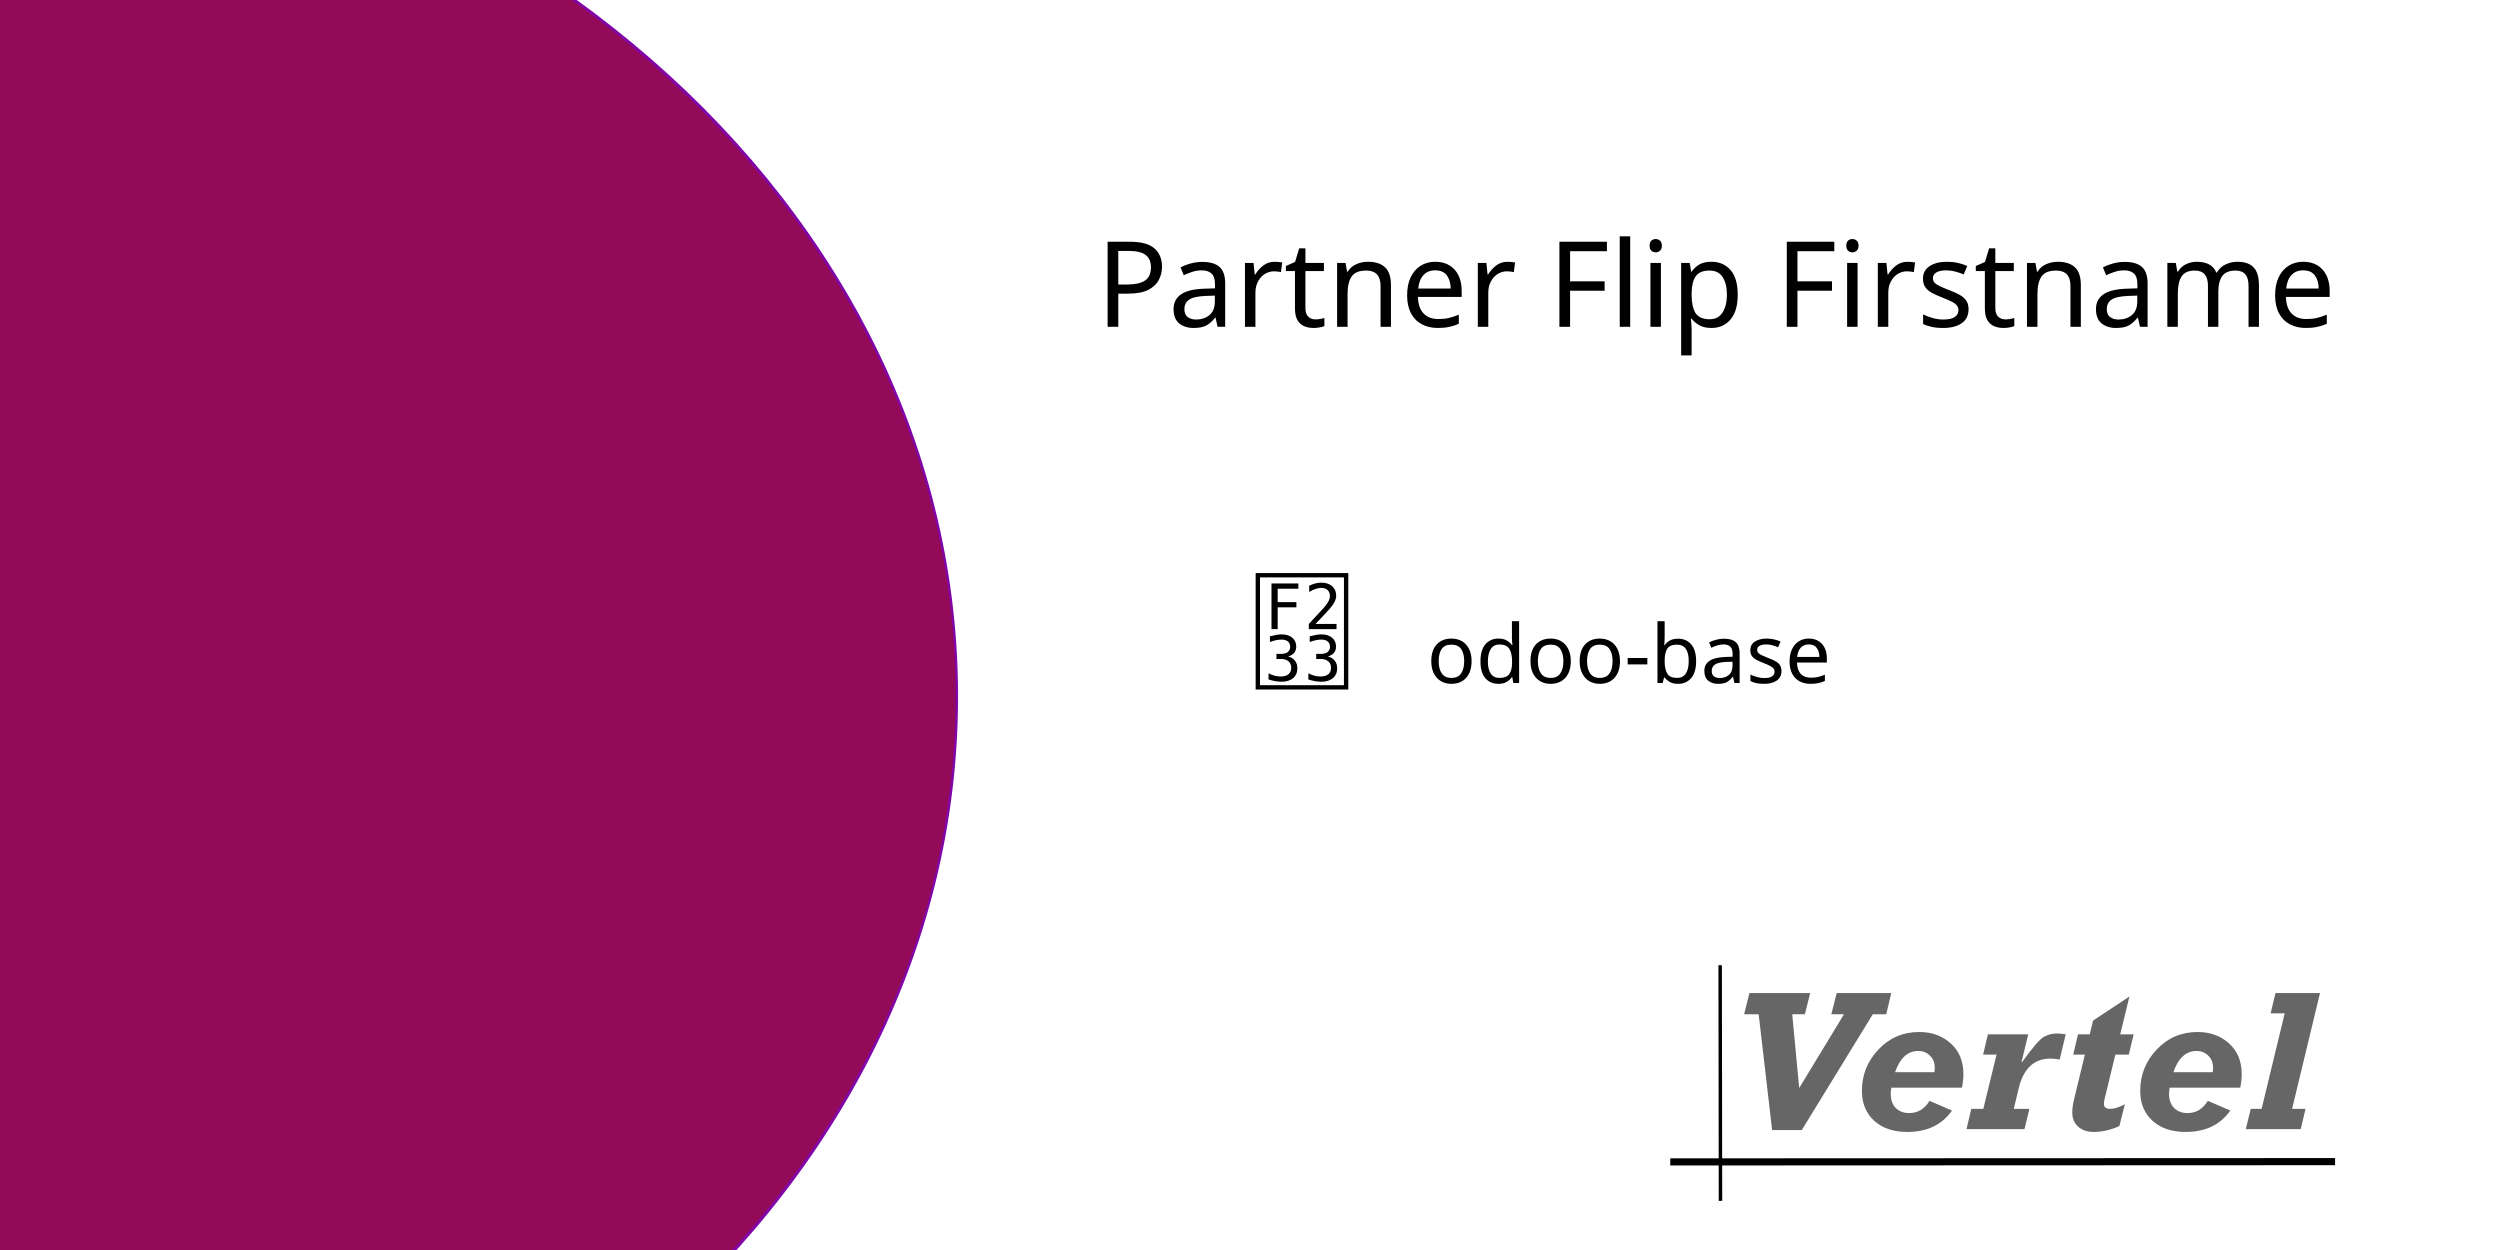
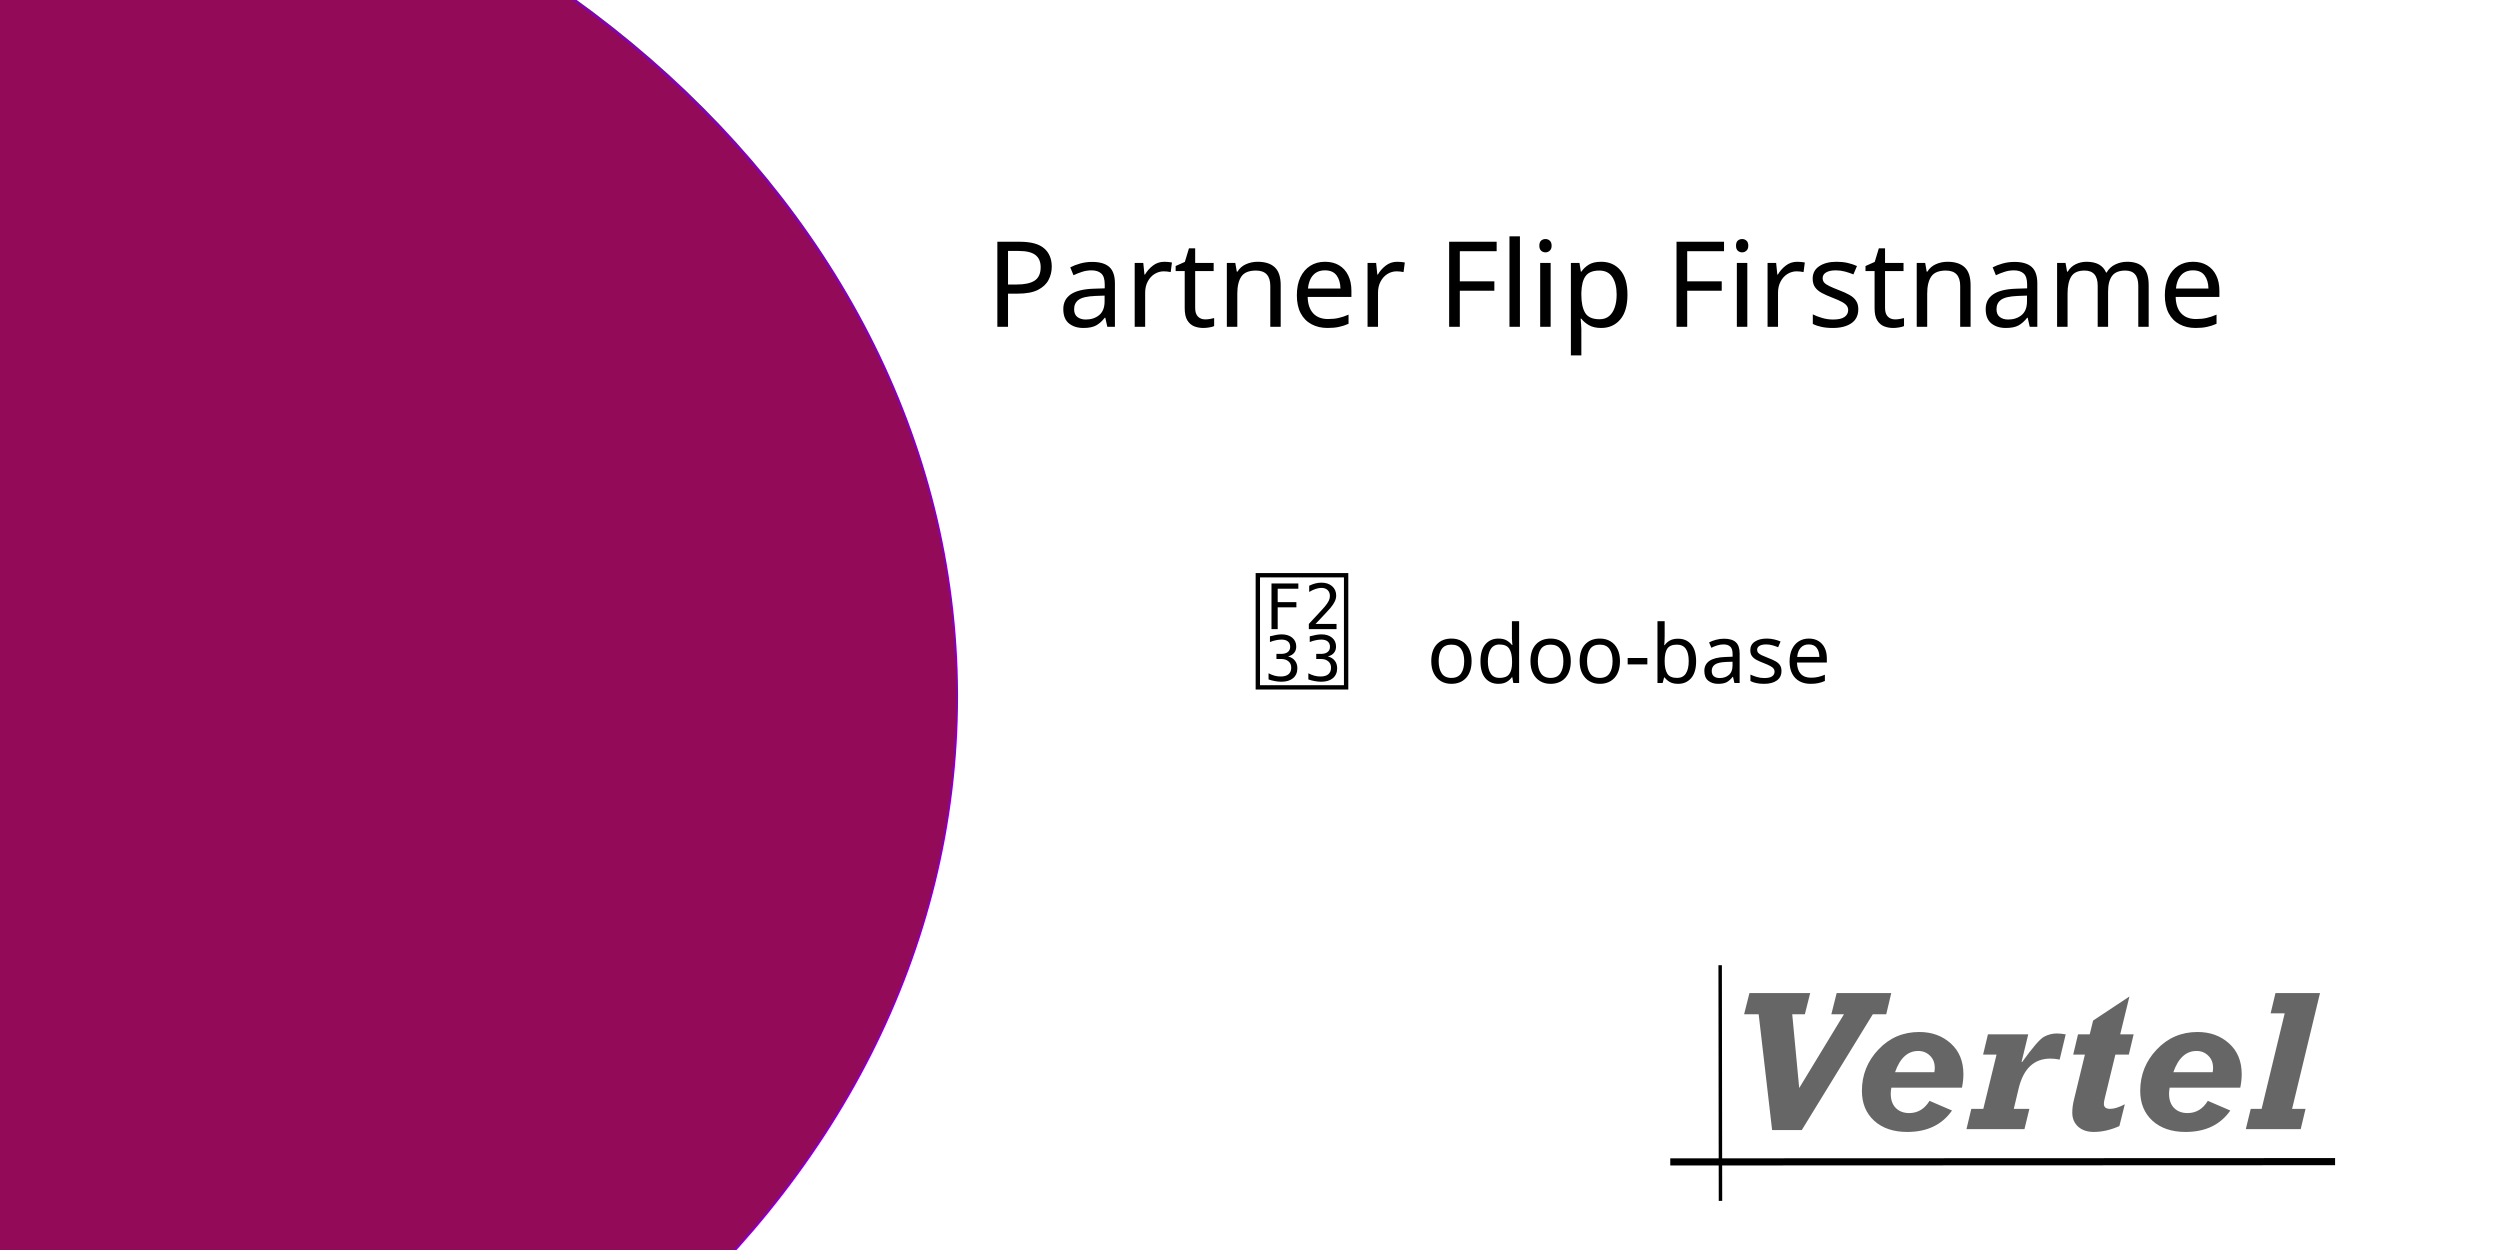
<svg xmlns="http://www.w3.org/2000/svg" xmlns:ns1="http://www.openswatchbook.org/uri/2009/osb" width="560px" height="280px" viewBox="0 0 560 280" version="1.1" id="SVGRoot">
  <defs id="defs1502">
    <linearGradient id="linearGradient4211" ns1:paint="solid">
      <stop style="stop-color:#930a57;stop-opacity:0.65;" offset="0" id="stop4209" />
    </linearGradient>
    <linearGradient id="linearGradient-1" y2="145.475" x2="79.832" y1="-2.918" x1="66.881" gradientTransform="scale(1.759747,0.5682636)" gradientUnits="userSpaceOnUse">
      <stop id="stop833" offset="0%" stop-color="#222357" />
      <stop id="stop835" offset="100%" stop-color="#254AA5" />
    </linearGradient>
  </defs>
  <g id="layer1">
    <g id="g1954" transform="matrix(0.8140175,0,0,1.211041,87.96433,13.73955)" style="stroke-width:1.007">
      <rect y="-17.523" x="-133" height="241.115" width="717.429" id="rect1936" style="opacity:1;vector-effect:none;fill:#ffffff;fill-opacity:1;fill-rule:evenodd;stroke-width:1.007;stroke-linecap:butt;stroke-linejoin:miter;stroke-miterlimit:4;stroke-dasharray:none;stroke-dashoffset:0;stroke-opacity:1" />
    </g>
    <path style="opacity:1;fill:#8105a7;fill-opacity:1;fill-rule:nonzero;stroke:none;stroke-width:1.543;stroke-linejoin:miter;stroke-miterlimit:4;stroke-dasharray:none;stroke-dashoffset:2.498;stroke-opacity:1;paint-order:fill markers stroke" id="path1226" d="M 214.603,156 A 247.603,206.465 0 0 1 -32.791,362.465 247.603,206.465 0 0 1 -280.603,156.348 247.603,206.465 0 0 1 -33.626,-50.464 247.603,206.465 0 0 1 214.602,155.304" />
    <path style="opacity:1;fill:#930a58;fill-opacity:1;stroke:#4b1f50;stroke-opacity:1;stroke-width:0;stroke-miterlimit:4;stroke-dasharray:none" d="m -51.3,361.519 c -98.937,-6.343 -183.741,-61.307 -215.89,-139.926 -5.442,-13.309 -8.941,-26.314 -11.188,-41.589 -2.27,-15.43 -1.508,-43.958 1.557,-58.304 12.904,-60.404 55.915,-112.333 118.4,-142.947 25.918,-12.698 53.105,-21.153 82.215,-25.568 19.953,-3.026 52.933,-3.726 73.407,-1.558 61.621,6.525 115.552,30.504 156.207,69.451 C 202.876,68.471 223.453,130.962 210.051,193.108 198.085,248.6 157.667,298.661 99.805,329.66 56.02,353.118 0.439,364.836 -51.3,361.519 Z" id="path2210" />
    <g id="g1224" transform="matrix(0.5980845,0,0,0.5980845,373.3415,215.8158)">
      <path d="m 216.891,62.041 1.845,-7.582 h 4.074 l 8.648,-35.786 h -5.265 l 1.806,-7.582 h 16.68 l -10.454,43.368 h 5.035 l -1.806,7.582 h -20.562 m -14.22,-10.586 8.417,3.626 c -3.741,5.348 -9.327,8.022 -16.757,8.022 -5.176,-2.4e-5 -9.301,-1.392 -12.376,-4.176 -3.075,-2.808 -4.612,-6.544 -4.612,-11.208 0,-5.983 2.063,-11.147 6.188,-15.494 4.125,-4.371 9.224,-6.557 15.297,-6.557 4.715,2.4e-5 8.648,1.429 11.799,4.286 3.152,2.833 4.727,6.666 4.727,11.501 -6e-5,1.612 -0.179,3.297 -0.538,5.055 h -26.442 c -0.154,0.806 -0.231,1.575 -0.231,2.308 -3e-5,2.247 0.628,4.017 1.883,5.311 1.281,1.27 2.959,1.905 5.035,1.905 3.203,0 5.739,-1.526 7.61,-4.579 M 189.756,40.723 h 14.72 c 0.102,-0.537 0.154,-1.074 0.154,-1.612 -2e-5,-1.905 -0.602,-3.431 -1.806,-4.579 -1.179,-1.172 -2.639,-1.758 -4.381,-1.758 -3.946,2.4e-5 -6.841,2.649 -8.686,7.948 m -18.179,12.014 -2.037,8.168 c -3.28,1.465 -6.483,2.198 -9.608,2.198 -2.409,-2.4e-5 -4.356,-0.659 -5.842,-1.978 -1.461,-1.343 -2.191,-3.089 -2.191,-5.238 0,-1.587 0.218,-3.236 0.653,-4.945 l 4.074,-16.813 h -4.381 l 1.806,-7.582 h 4.381 l 1.268,-5.165 13.606,-9.011 -3.459,14.175 h 5.035 l -1.806,7.582 h -5.035 l -3.997,16.446 c -0.205,0.83 -0.307,1.502 -0.307,2.015 -3e-5,1.245 0.781,1.868 2.344,1.868 1.486,0 3.318,-0.574 5.496,-1.722 m -59.303,9.304 1.806,-7.582 h 4.497 l 4.958,-20.329 h -5.035 l 1.806,-7.582 h 15.104 l -2.498,10.293 0.154,0.147 c 3.971,-5.519 6.713,-8.693 8.225,-9.523 1.537,-0.83 3.139,-1.245 4.804,-1.245 0.974,4.8e-5 2.088,0.11 3.344,0.33 l -2.268,9.45 c -1.23,-0.244 -2.383,-0.366 -3.459,-0.366 -6.149,2.4e-5 -10.121,3.748 -11.914,11.245 l -1.806,7.582 h 5.842 l -1.845,7.582 h -21.715 m -13.836,-10.586 8.417,3.626 c -3.741,5.348 -9.327,8.022 -16.757,8.022 -5.176,-2.4e-5 -9.301,-1.392 -12.376,-4.176 -3.075,-2.808 -4.612,-6.544 -4.612,-11.208 -8e-6,-5.983 2.063,-11.147 6.188,-15.494 4.125,-4.371 9.224,-6.557 15.297,-6.557 4.715,2.4e-5 8.648,1.429 11.799,4.286 3.152,2.833 4.727,6.666 4.727,11.501 -5e-5,1.612 -0.179,3.297 -0.538,5.055 H 84.14 c -0.154,0.806 -0.231,1.575 -0.231,2.308 -1.2e-5,2.247 0.628,4.017 1.883,5.311 1.281,1.27 2.959,1.905 5.035,1.905 3.203,0 5.739,-1.526 7.61,-4.579 M 85.524,40.723 h 14.72 c 0.102,-0.537 0.154,-1.074 0.154,-1.612 -4e-5,-1.905 -0.602,-3.431 -1.806,-4.579 -1.179,-1.172 -2.639,-1.758 -4.381,-1.758 -3.946,2.4e-5 -6.841,2.649 -8.686,7.948 M 39.48,62.407 34.445,19.039 h -5.458 l 1.999,-7.948 h 22.753 l -1.999,7.948 H 47.013 l 2.614,27.618 16.757,-27.618 h -4.727 l 1.999,-7.948 H 84.102 l -1.883,7.948 H 77.184 L 50.588,62.407 H 39.48" style="font-style:italic;font-variant:normal;font-weight:bold;font-stretch:normal;font-size:32px;font-family:Rockwell;writing-mode:lr-tb;text-anchor:start;fill:#666666;fill-opacity:1;stroke:none;stroke-width:3pt;stroke-linecap:butt;stroke-linejoin:miter;stroke-opacity:1" id="text1583" />
      <path d="m 20.023,0.646 0.118,88.281" style="fill:#000000;fill-opacity:0.738;fill-rule:evenodd;stroke:#000000;stroke-width:1.293;stroke-linecap:butt;stroke-linejoin:round;stroke-miterlimit:4;stroke-opacity:1" id="path1586" />
      <path d="M 1.335,74.326 250.328,74.222" style="fill:#000000;fill-opacity:0.738;fill-rule:evenodd;stroke:#000000;stroke-width:2.67;stroke-linecap:butt;stroke-linejoin:round;stroke-miterlimit:4;stroke-opacity:1" id="path1587" />
    </g>
    <text xml:space="preserve" style="font-style:normal;font-variant:normal;font-weight:normal;font-stretch:normal;font-size:18.213px;line-height:125%;font-family:Ubuntu;-inkscape-font-specification:'Ubuntu, Normal';text-align:start;letter-spacing:0px;word-spacing:0px;writing-mode:lr-tb;text-anchor:start;fill:#000000;fill-opacity:1;stroke:none;stroke-width:1px;stroke-linecap:butt;stroke-linejoin:miter;stroke-opacity:1" x="319.607" y="152.995" id="text2039">
      <tspan id="tspan2037" x="319.607" y="152.995" style="stroke-width:1px">odoo-base</tspan>
      <tspan x="319.607" y="175.761" style="stroke-width:1px" id="tspan2041" />
    </text>
    <text xml:space="preserve" style="font-style:normal;font-variant:normal;font-weight:500;font-stretch:normal;font-size:31.134px;line-height:1.25;font-family:'Futura PT';-inkscape-font-specification:'Futura PT, Medium';font-variant-ligatures:normal;font-variant-caps:normal;font-variant-numeric:normal;font-feature-settings:normal;text-align:start;letter-spacing:0px;word-spacing:0px;writing-mode:lr-tb;text-anchor:start;fill:#000000;fill-opacity:0;stroke:none;stroke-width:1" x="290.98" y="-104.525" id="text827">
      <tspan id="tspan825" x="290.98" y="-104.525" style="fill:#000000;fill-opacity:1;stroke-width:1"></tspan>
    </text>
    <text xml:space="preserve" style="font-style:normal;font-variant:normal;font-weight:500;font-stretch:normal;font-size:36.441px;line-height:1.25;font-family:'Futura PT';-inkscape-font-specification:'Futura PT, Medium';font-variant-ligatures:normal;font-variant-caps:normal;font-variant-numeric:normal;font-feature-settings:normal;text-align:start;letter-spacing:0px;word-spacing:0px;writing-mode:lr-tb;text-anchor:start;fill:#ffffff;fill-opacity:0;stroke:none;stroke-width:1" x="351.745" y="-100.835" id="text823">
      <tspan id="tspan821" x="351.745" y="-100.835" style="fill:#000000;fill-opacity:1;stroke-width:1"></tspan>
    </text>
-     <text xml:space="preserve" style="font-style:normal;font-variant:normal;font-weight:normal;font-stretch:normal;font-size:15px;line-height:125%;font-family:Ubuntu;-inkscape-font-specification:'Ubuntu, Normal';text-align:center;letter-spacing:0px;word-spacing:0px;writing-mode:lr-tb;text-anchor:middle;fill:#000000;fill-opacity:1;stroke:none;stroke-width:1px;stroke-linecap:butt;stroke-linejoin:miter;stroke-opacity:1" x="394.106" y="73.2" id="text2035">
-       <tspan x="394.106" y="73.2" style="font-style:normal;font-variant:normal;font-weight:normal;font-stretch:normal;font-size:26.667px;font-family:Ubuntu;-inkscape-font-specification:'Ubuntu, Normal';font-variant-ligatures:normal;font-variant-caps:normal;font-variant-numeric:normal;font-feature-settings:normal;text-align:center;writing-mode:lr-tb;text-anchor:middle;stroke-width:1px" id="tspan847">Partner Flip Firstname</tspan>
+     <text xml:space="preserve" style="font-style:normal;font-variant:normal;font-weight:normal;font-stretch:normal;font-size:15px;line-height:125%;font-family:Ubuntu;-inkscape-font-specification:'Ubuntu, Normal';text-align:center;letter-spacing:0px;word-spacing:0px;writing-mode:lr-tb;text-anchor:end;fill:#000000;fill-opacity:1;stroke:none;stroke-width:1px;stroke-linecap:butt;stroke-linejoin:miter;stroke-opacity:1" x="518.0" y="73.2" id="text2035">
+       <tspan x="518.0" y="73.2" style="font-style:normal;font-variant:normal;font-weight:normal;font-stretch:normal;font-size:26.667px;font-family:Ubuntu;-inkscape-font-specification:'Ubuntu, Normal';font-variant-ligatures:normal;font-variant-caps:normal;font-variant-numeric:normal;font-feature-settings:normal;text-align:center;writing-mode:lr-tb;text-anchor:end;stroke-width:1px" id="tspan847">Partner Flip Firstname</tspan>
    </text>
    <flowRoot xml:space="preserve" id="flowRoot844" style="fill:black;fill-opacity:1;stroke:none;font-family:'Futura PT';font-style:normal;font-weight:500;font-size:53.333px;line-height:1.25;letter-spacing:0px;word-spacing:0px;-inkscape-font-specification:'Futura PT, Medium';font-stretch:normal;font-variant:normal;text-anchor:start;text-align:start;writing-mode:lr;font-variant-ligatures:normal;font-variant-caps:normal;font-variant-numeric:normal;font-feature-settings:normal">
      <flowRegion id="flowRegion846">
        <rect id="rect848" width="100" height="83" x="206" y="-32" />
      </flowRegion>
      <flowPara id="flowPara850" />
    </flowRoot>
    <text id="text845" y="-106.525" x="113.98" style="font-style:normal;font-variant:normal;font-weight:500;font-stretch:normal;font-size:31.134px;line-height:1.25;font-family:'Futura PT';-inkscape-font-specification:'Futura PT, Medium';font-variant-ligatures:normal;font-variant-caps:normal;font-variant-numeric:normal;font-feature-settings:normal;text-align:start;letter-spacing:0px;word-spacing:0px;writing-mode:lr-tb;text-anchor:start;fill:#000000;fill-opacity:0;stroke:none;stroke-width:1" xml:space="preserve">
      <tspan style="fill:#000000;fill-opacity:1;stroke-width:1" y="-106.525" x="113.98" id="tspan843"></tspan>
    </text>
    <text id="text845-7" y="-94.325" x="178.433" style="font-style:normal;font-variant:normal;font-weight:500;font-stretch:normal;font-size:31.134px;line-height:1.25;font-family:'Futura PT';-inkscape-font-specification:'Futura PT, Medium';font-variant-ligatures:normal;font-variant-caps:normal;font-variant-numeric:normal;font-feature-settings:normal;text-align:start;letter-spacing:0px;word-spacing:0px;writing-mode:lr-tb;text-anchor:start;fill:#000000;fill-opacity:0;stroke:none;stroke-width:1" xml:space="preserve">
      <tspan style="fill:#000000;fill-opacity:1;stroke-width:1" y="-94.325" x="178.433" id="tspan843-0"></tspan>
    </text>
    <text id="text845-2" y="152.506" x="280.29" style="font-style:normal;font-variant:normal;font-weight:500;font-stretch:normal;font-size:30.848px;line-height:1.25;font-family:'Futura PT';-inkscape-font-specification:'Futura PT, Medium';font-variant-ligatures:normal;font-variant-caps:normal;font-variant-numeric:normal;font-feature-settings:normal;text-align:start;letter-spacing:0px;word-spacing:0px;writing-mode:lr-tb;text-anchor:start;fill:#000000;fill-opacity:0;stroke:none;stroke-width:1" xml:space="preserve">
      <tspan style="fill:#000000;fill-opacity:1;stroke-width:1" y="152.506" x="280.29" id="tspan843-9"></tspan>
    </text>
  </g>
</svg>
